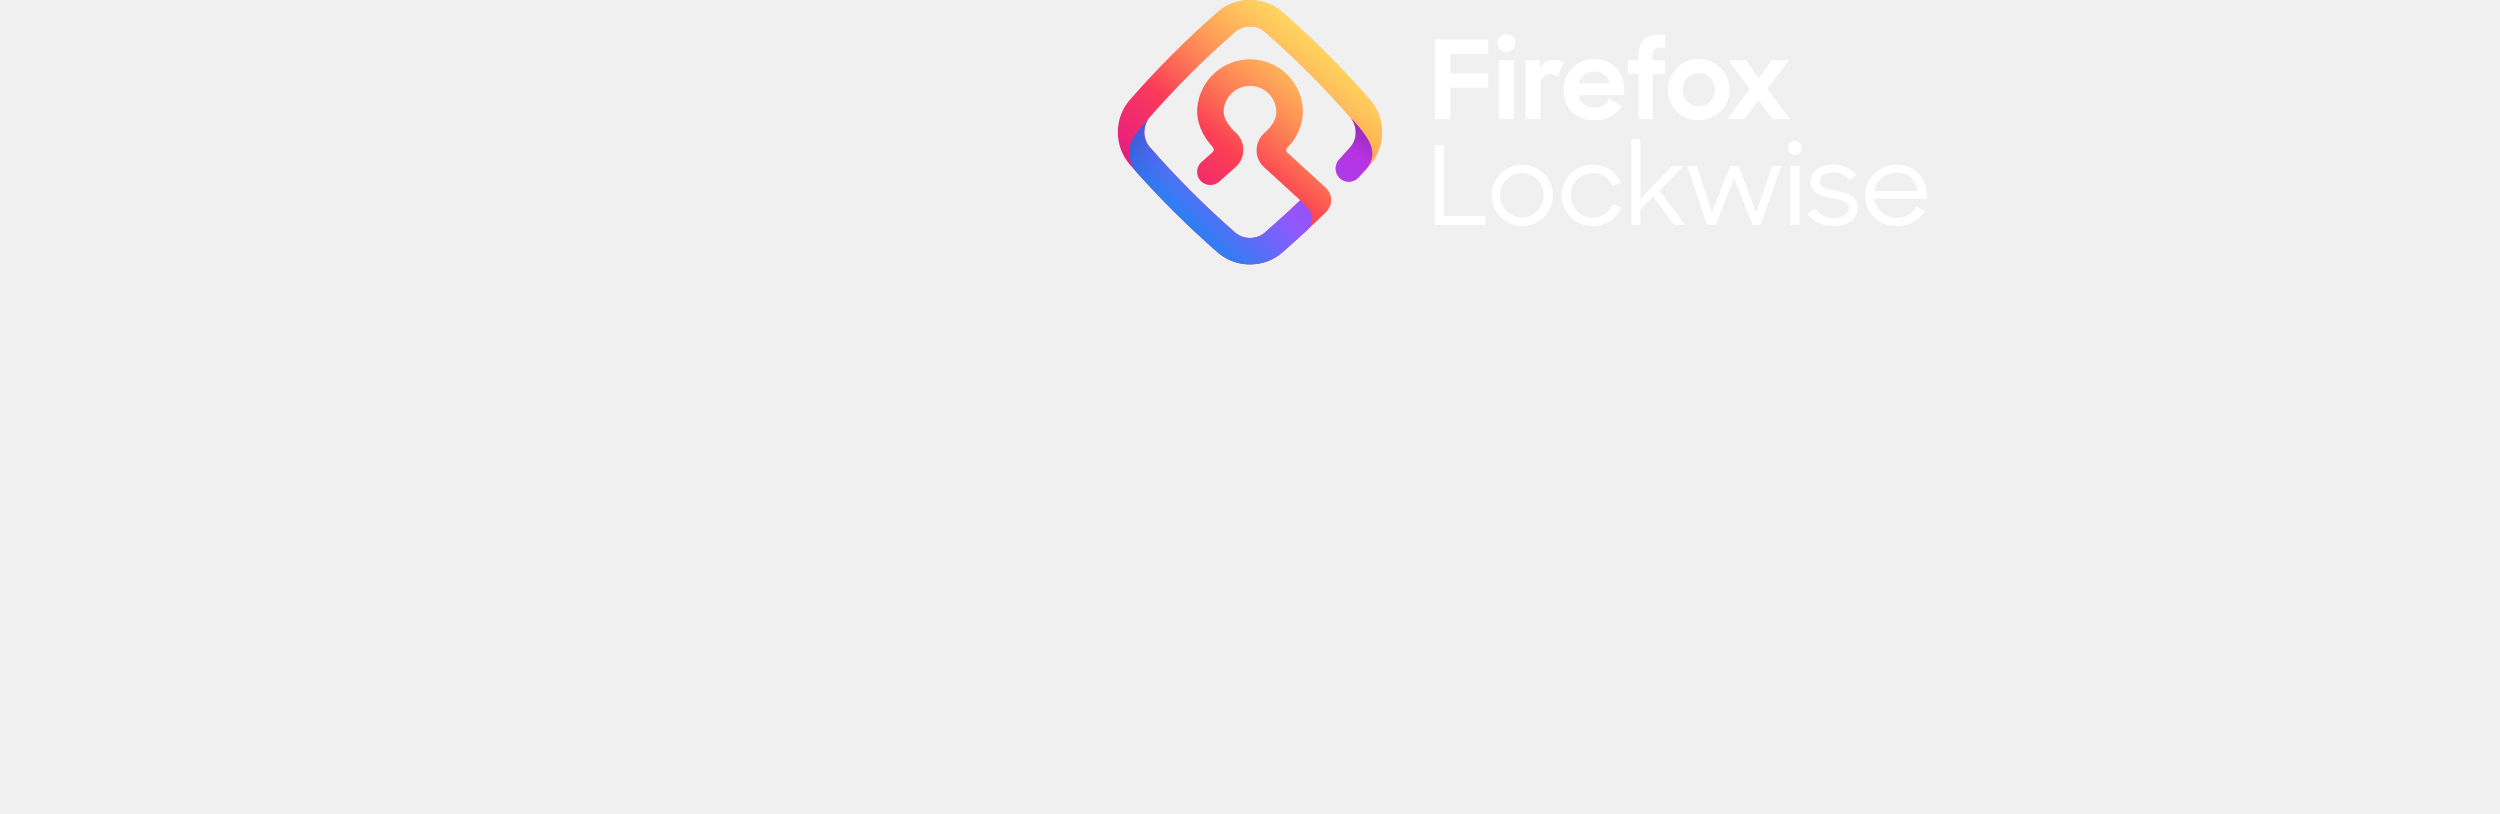
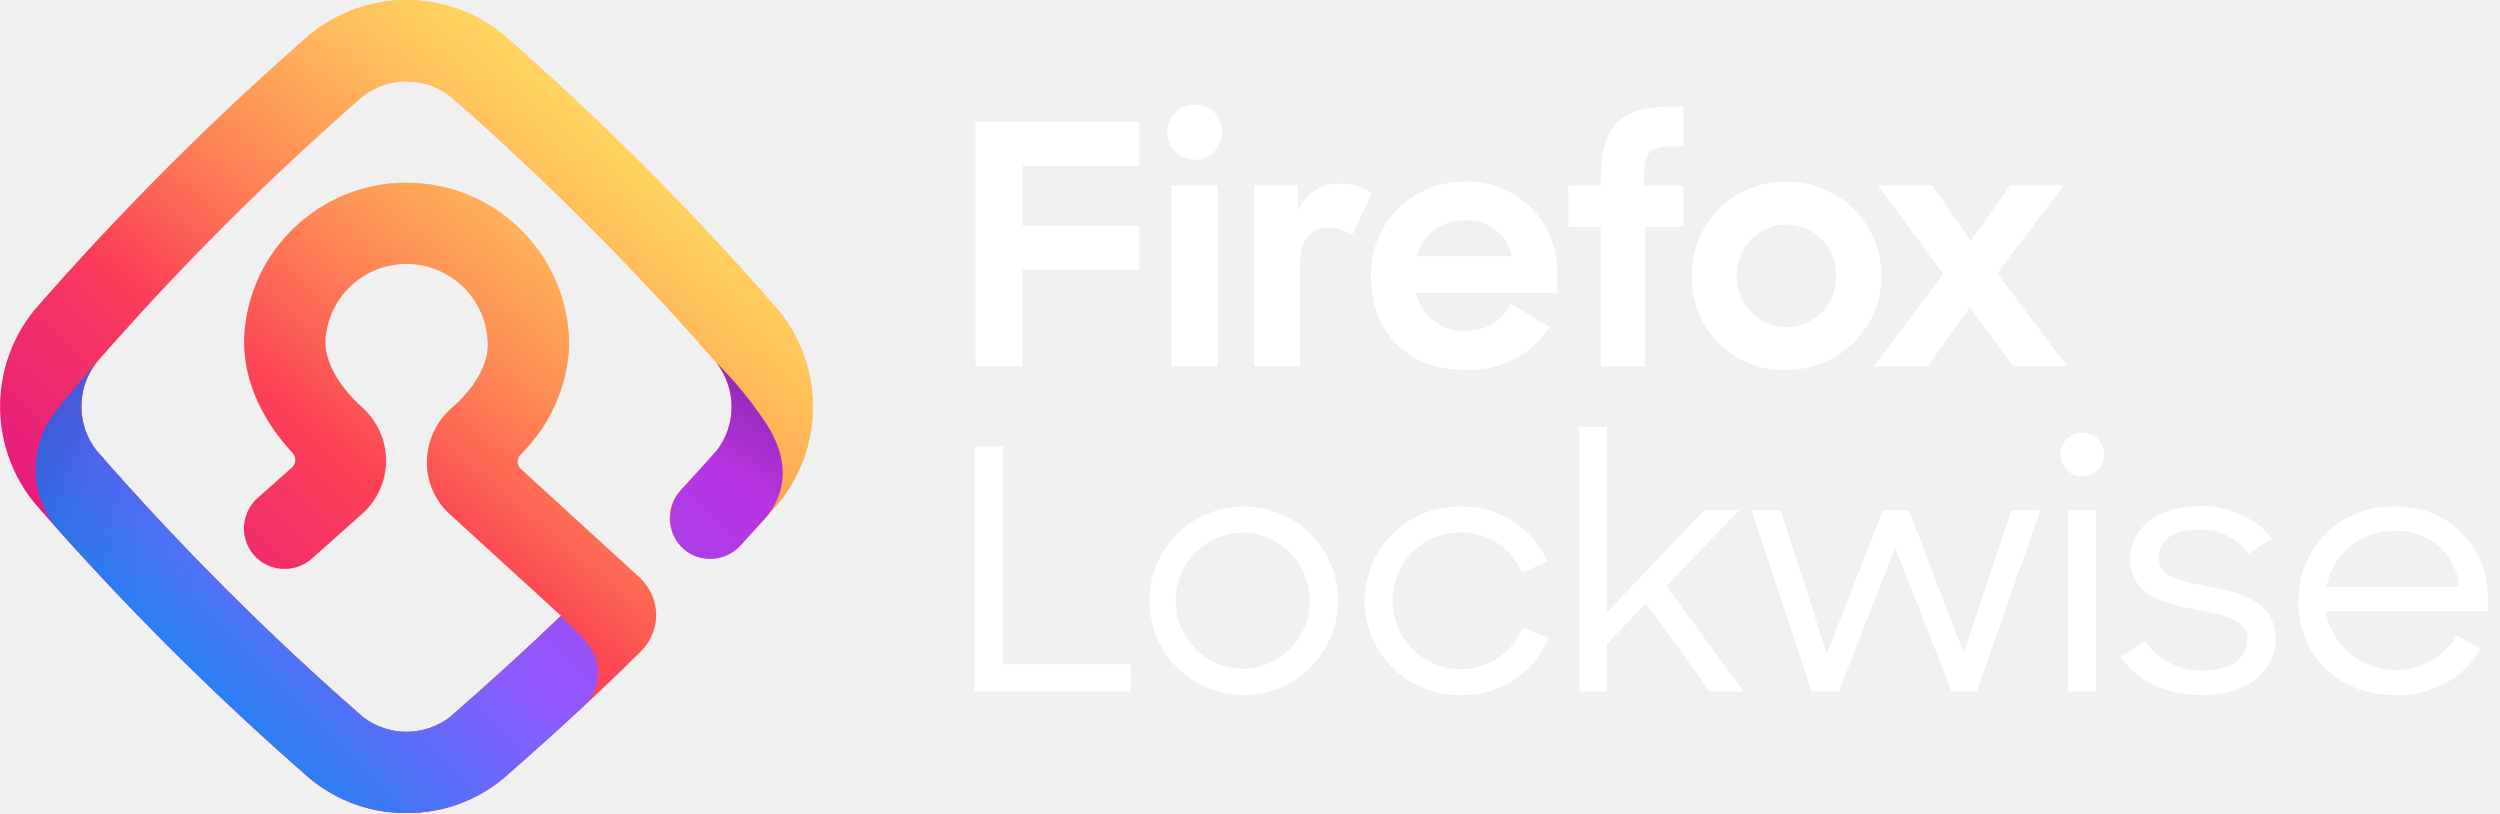
- <svg xmlns="http://www.w3.org/2000/svg" height="80" width="246" viewBox="0 0 80 246">
+ <svg xmlns="http://www.w3.org/2000/svg" height="80" width="246" viewBox="0 0 246 80">
  <linearGradient id="a" gradientUnits="userSpaceOnUse" x1="64.51" x2="14.037" y1="15.364" y2="66.212">
    <stop offset="0" stop-color="#ff9640" />
    <stop offset=".6" stop-color="#fc4055" />
    <stop offset="1" stop-color="#e31587" />
  </linearGradient>
  <linearGradient id="b" gradientUnits="userSpaceOnUse" x1="65.224" x2="25.773" y1="7.341" y2="58.44">
    <stop offset="0" stop-color="#fff36e" stop-opacity=".8" />
    <stop offset=".094" stop-color="#fff36e" stop-opacity=".699" />
    <stop offset=".752" stop-color="#fff36e" stop-opacity="0" />
  </linearGradient>
  <linearGradient id="c" gradientUnits="userSpaceOnUse" x1="13.158" x2="55.479" y1="72.895" y2="30.575">
    <stop offset="0" stop-color="#0090ed" />
    <stop offset=".325" stop-color="#5b6df8" />
    <stop offset=".529" stop-color="#9059ff" />
    <stop offset="1" stop-color="#b833e1" />
  </linearGradient>
  <linearGradient id="d" gradientUnits="userSpaceOnUse" x1="-.1" x2="24.498" y1="40.341" y2="58.395">
    <stop offset="0" stop-color="#054096" stop-opacity=".6" />
    <stop offset=".127" stop-color="#1b3aa4" stop-opacity=".441" />
    <stop offset=".315" stop-color="#3633b5" stop-opacity=".249" />
    <stop offset=".502" stop-color="#4a2ec1" stop-opacity=".111" />
    <stop offset=".686" stop-color="#552bc9" stop-opacity=".028" />
    <stop offset=".864" stop-color="#592acb" stop-opacity="0" />
  </linearGradient>
  <linearGradient id="e" gradientUnits="userSpaceOnUse" x1="75.497" x2="67.047" y1="39.04" y2="53.675">
    <stop offset="0" stop-color="#722291" stop-opacity=".5" />
    <stop offset=".5" stop-color="#722291" stop-opacity="0" />
  </linearGradient>
  <path d="M39.994 80a14.559 14.559 0 0 1-9.507-3.395A279.9 279.9 0 0 1 3.418 49.528a15.021 15.021 0 0 1-.018-19.04A279.767 279.767 0 0 1 30.471 3.419a15.023 15.023 0 0 1 19.042-.014A280.029 280.029 0 0 1 76.578 30.5a15.023 15.023 0 0 1 .014 19.041 160.244 160.244 0 0 1-2.769 3.075l-.913 1a4.065 4.065 0 0 1-5.046.832 4.005 4.005 0 0 1-.932-6.15l1-1.088a149.103 149.103 0 0 0 2.624-2.913 7.042 7.042 0 0 0-.015-8.551 271.95 271.95 0 0 0-26.269-26.3 7.041 7.041 0 0 0-8.552.014A271.79 271.79 0 0 0 9.445 35.732a7.042 7.042 0 0 0 .014 8.552 271.813 271.813 0 0 0 26.273 26.283 7.044 7.044 0 0 0 8.552-.014c4.121-3.6 7.72-6.882 10.917-9.963L44.175 50.518l-.087-.082A6.906 6.906 0 0 1 42 45.305a7.114 7.114 0 0 1 2.447-5.153C46.671 38.214 48 35.915 48 34a8 8 0 0 0-15.963-.8c-.295 3.154 2.681 6.07 3.6 6.888a7 7 0 0 1-.031 10.5l-4.867 4.332a4.065 4.065 0 0 1-5.109.3 4 4 0 0 1-.284-6.214l3.381-3a1.007 1.007 0 0 0 .051-1.443c-3.394-3.649-5.093-7.968-4.706-12.1A16 16 0 0 1 56 34a15.925 15.925 0 0 1-4.77 10.718 1 1 0 0 0 .033 1.439l11.69 10.68a5.079 5.079 0 0 1 1.614 3.628 5.016 5.016 0 0 1-1.467 3.594C59.232 67.9 54.8 72 49.529 76.594A14.606 14.606 0 0 1 39.994 80z" fill="url(#a)" />
  <path d="M39.994 80a14.559 14.559 0 0 1-9.507-3.395A279.9 279.9 0 0 1 3.418 49.528a15.021 15.021 0 0 1-.018-19.04A279.767 279.767 0 0 1 30.471 3.419a15.023 15.023 0 0 1 19.042-.014A280.029 280.029 0 0 1 76.578 30.5a15.023 15.023 0 0 1 .014 19.041 160.244 160.244 0 0 1-2.769 3.075l-.913 1a4.065 4.065 0 0 1-5.046.832 4.005 4.005 0 0 1-.932-6.15l1-1.088a149.103 149.103 0 0 0 2.624-2.913 7.042 7.042 0 0 0-.015-8.551 271.95 271.95 0 0 0-26.269-26.3 7.041 7.041 0 0 0-8.552.014A271.79 271.79 0 0 0 9.445 35.732a7.042 7.042 0 0 0 .014 8.552 271.813 271.813 0 0 0 26.273 26.283 7.044 7.044 0 0 0 8.552-.014c4.121-3.6 7.72-6.882 10.917-9.963L44.175 50.518l-.087-.082A6.906 6.906 0 0 1 42 45.305a7.114 7.114 0 0 1 2.447-5.153C46.671 38.214 48 35.915 48 34a8 8 0 0 0-15.963-.8c-.295 3.154 2.681 6.07 3.6 6.888a7 7 0 0 1-.031 10.5l-4.867 4.332a4.065 4.065 0 0 1-5.109.3 4 4 0 0 1-.284-6.214l3.381-3a1.007 1.007 0 0 0 .051-1.443c-3.394-3.649-5.093-7.968-4.706-12.1A16 16 0 0 1 56 34a15.925 15.925 0 0 1-4.77 10.718 1 1 0 0 0 .033 1.439l11.69 10.68a5.079 5.079 0 0 1 1.614 3.628 5.016 5.016 0 0 1-1.467 3.594C59.232 67.9 54.8 72 49.529 76.594A14.606 14.606 0 0 1 39.994 80z" fill="url(#b)" />
  <path d="M75.369 41.656a37.313 37.313 0 0 0-4.832-5.911 7.042 7.042 0 0 1 .015 8.551c-.96 1.1-1.743 1.953-2.624 2.913l-.84.917a4.151 4.151 0 0 0-.051 5.673 4 4 0 0 0 5.807-.112l.979-1.071a225.682 225.682 0 0 0 1.574-1.727l.06-.074c1.543-1.928 2.6-5.027-.088-9.159zm-18.292 20.81L55.2 60.59c-3.2 3.081-6.8 6.365-10.917 9.963a7.044 7.044 0 0 1-8.552.014A271.813 271.813 0 0 1 9.459 44.284a7.042 7.042 0 0 1-.014-8.552s-3.8 4.331-4.565 5.6a9.176 9.176 0 0 0 .852 10.815 279.447 279.447 0 0 0 24.755 24.46 15.024 15.024 0 0 0 19.042-.014c2.867-2.5 5.487-4.858 7.9-7.1l.025-.023a4.415 4.415 0 0 0 .528-5.879 13.488 13.488 0 0 0-.905-1.125z" fill="url(#c)" />
  <path d="M9.459 44.284a7.042 7.042 0 0 1-.014-8.552s-3.8 4.331-4.565 5.6a9.176 9.176 0 0 0 .852 10.815A282.118 282.118 0 0 0 18.891 65.9l5.657-5.657A275.396 275.396 0 0 1 9.459 44.284z" fill="url(#d)" opacity=".9" />
  <path d="M75.369 41.656a37.313 37.313 0 0 0-4.832-5.911 7.042 7.042 0 0 1 .015 8.551c-.96 1.1-1.743 1.953-2.624 2.913l-.84.917a4.151 4.151 0 0 0-.051 5.673 4 4 0 0 0 5.807-.112l.979-1.071a225.682 225.682 0 0 0 1.574-1.727l.06-.074c1.543-1.928 2.6-5.027-.088-9.159z" fill="url(#e)" />
  <path d="M96 11.978h16.09v4.35h-11.474v5.9h11.474v4.316h-11.474v9.49H96zm21.563-1.68a2.588 2.588 0 0 1 2.67 2.7 2.687 2.687 0 0 1-5.374.066 2.669 2.669 0 0 1 2.704-2.764zm-2.275 7.941h4.55v17.792h-4.55zm17.738 4.942a3.682 3.682 0 0 0-2.209-.791c-1.847 0-2.9 1.186-2.9 3.789v9.852H123.4V18.239h4.319v2.57a4.244 4.244 0 0 1 4.254-2.735A5.4 5.4 0 0 1 135 19zm1.879 4.052a9.1 9.1 0 0 1 9.166-9.357 8.759 8.759 0 0 1 9.133 9.061v1.878h-13.848a4.661 4.661 0 0 0 4.913 3.723 4.772 4.772 0 0 0 4.418-2.636l3.791 2.274a9.354 9.354 0 0 1-8.341 4.217c-5.77 0-9.232-3.855-9.232-9.16zm4.517-2.009h9.364a4.486 4.486 0 0 0-4.748-3.526 4.573 4.573 0 0 0-4.616 3.526zm14.9-6.985h3.2v-.89c0-4.843 2.044-6.853 6.528-6.853h1.582v3.921h-1.285c-2.111 0-2.572.724-2.572 2.932v.89h3.857v4.085h-3.758v13.707h-4.352V22.324h-3.2zm12.166 8.9a9.113 9.113 0 0 1 9.3-9.259 9.259 9.259 0 1 1 0 18.517 8.977 8.977 0 0 1-9.297-9.262zm14.177 0a4.882 4.882 0 1 0-9.759 0 4.882 4.882 0 1 0 9.759 0zm10.55-.2l-6.429-8.7h5.341l3.792 5.469 3.89-5.469h5.243l-6.525 8.661 6.857 9.127h-5.308l-4.253-5.8-4.121 5.8h-5.308zM98.7 43.94h-2.81v24.09h15.39v-2.673H98.7zm23.553 5.907a9.274 9.274 0 1 0 9.4 9.274 9.214 9.214 0 0 0-9.399-9.274zm0 15.972a6.717 6.717 0 0 1 0-13.431 6.716 6.716 0 0 1 0 13.431zm21.546.033a6.708 6.708 0 0 1-6.758-6.731 6.624 6.624 0 0 1 6.658-6.733 6.387 6.387 0 0 1 6.055 3.96l2.509-1.089a9.09 9.09 0 0 0-8.531-5.412 9.275 9.275 0 1 0 .033 18.546 9.031 9.031 0 0 0 8.6-5.61l-2.542-1.056a6.461 6.461 0 0 1-6.023 4.125zm27.333-15.642h-3.445l-9.568 10.066v-18.25h-2.71v26h2.71v-4.648l3.847-4.027 6.289 8.679h3.312l-7.594-10.362zm22.082 14.025l-5.386-14.025h-2.543l-5.52 14.124-4.55-14.124h-2.877l5.922 17.82h2.676l5.553-14.123 5.553 14.123h2.476l6.256-17.82h-2.844zm11.644-21.648a2.145 2.145 0 1 0 2.174 2.145 2.106 2.106 0 0 0-2.174-2.145zm-1.372 25.443h2.777V50.21h-2.777zm13.917-10.3c-2.81-.561-4.985-.924-4.985-2.771 0-1.651 1.138-2.839 3.915-2.839a5.857 5.857 0 0 1 4.951 2.376l2.275-1.518a8.783 8.783 0 0 0-7.226-3.168c-4.283-.033-6.724 2.409-6.724 5.182 0 3.563 3.311 4.388 6.423 4.982 2.642.528 5.117.924 5.117 2.9 0 1.782-1.471 3.1-4.282 3.1a6.7 6.7 0 0 1-5.82-2.9l-2.375 1.584c1.6 2.277 4.182 3.729 8.129 3.729 4.717.033 7.125-2.739 7.125-5.544 0-3.656-3.412-4.515-6.526-5.109zm27.4 1.188a8.852 8.852 0 0 0-9.2-9.075 9.2 9.2 0 0 0-9.433 9.34c0 5.214 3.747 9.206 9.534 9.206a9.31 9.31 0 0 0 8.4-4.521l-2.342-1.353a6.995 6.995 0 0 1-12.913-2.375H244.8zm-15.891-1.155a6.685 6.685 0 0 1 6.69-5.511 6.059 6.059 0 0 1 6.39 5.511z" fill="#fff" />
</svg>
